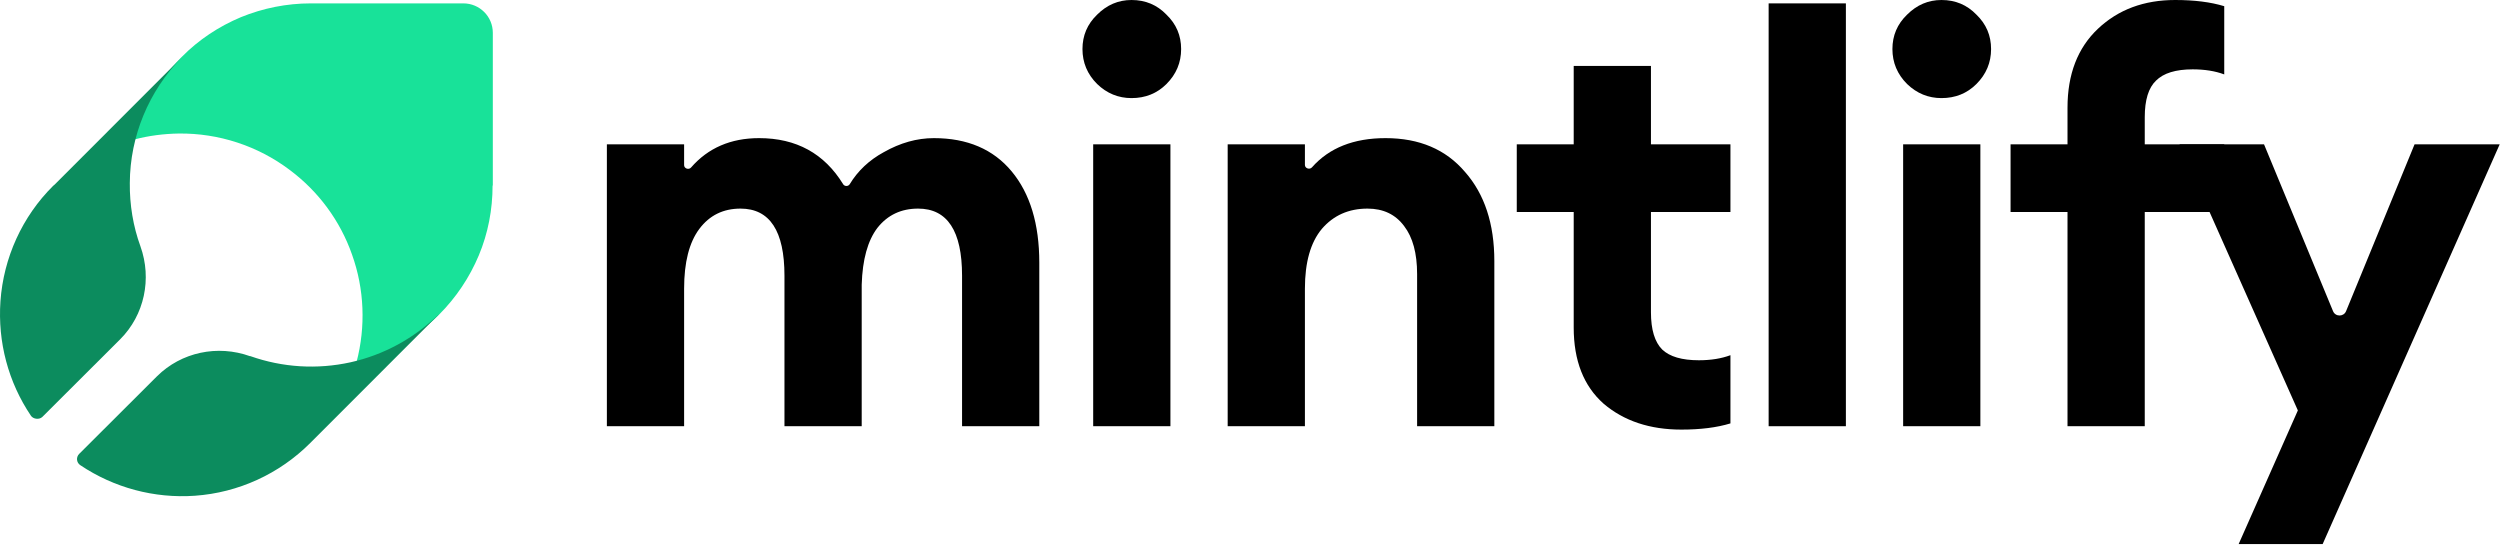
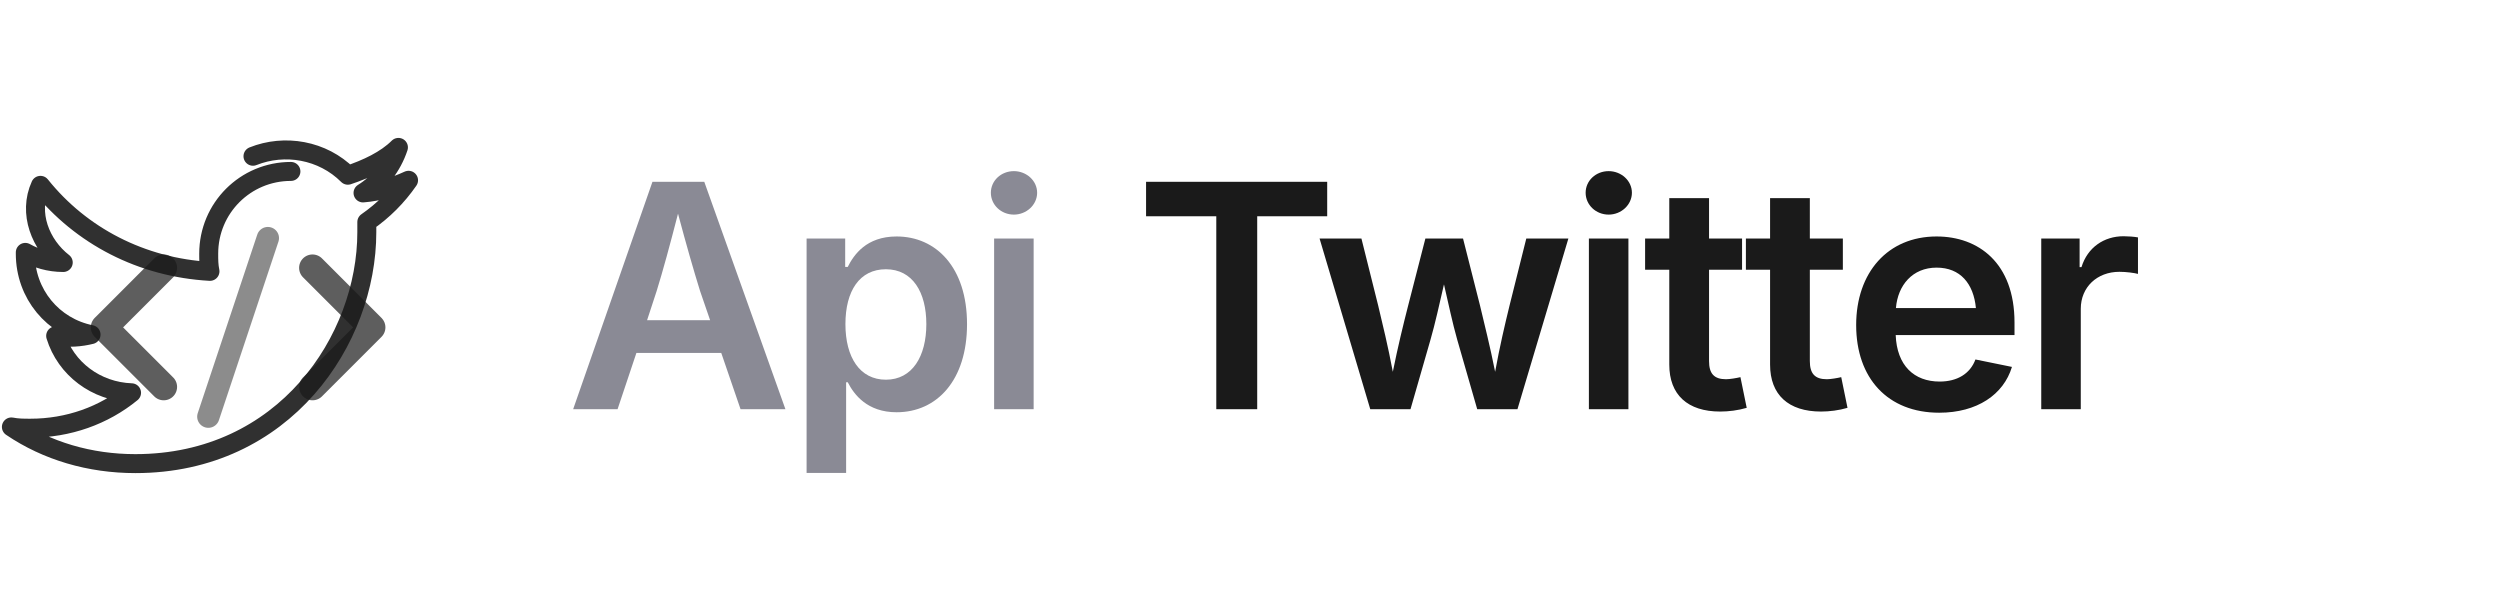
- <svg xmlns="http://www.w3.org/2000/svg" width="1682" height="367" viewBox="0 0 1682 367" fill="none">
-   <path d="M1562.69 366.037H1506.17L1546 276.14L1466.34 97.105H1523.24L1569.66 209.337C1571.28 213.26 1576.84 213.253 1578.45 209.325L1624.52 97.105H1681.79L1562.69 366.037Z" fill="black" />
-   <path d="M1391.02 286.761V142.622H1352.71V97.104H1391.02V72.449C1391.02 49.943 1397.85 32.242 1411.5 19.345C1425.16 6.448 1442.48 0 1463.47 0C1476.37 0 1487.37 1.391 1496.47 4.172V50.069C1490.4 47.793 1483.32 46.656 1475.23 46.656C1463.85 46.656 1455.63 49.184 1450.57 54.242C1445.51 59.046 1442.99 67.265 1442.99 78.897V97.104H1496.47V142.622H1442.99V286.761H1391.02Z" fill="black" />
-   <path d="M1306.22 66.001C1297.37 66.001 1289.66 62.84 1283.08 56.518C1276.51 49.943 1273.22 42.104 1273.22 33C1273.22 23.897 1276.51 16.184 1283.08 9.862C1289.66 3.287 1297.37 0 1306.22 0C1315.58 0 1323.42 3.287 1329.74 9.862C1336.31 16.184 1339.6 23.897 1339.6 33C1339.6 42.104 1336.31 49.943 1329.74 56.518C1323.42 62.84 1315.58 66.001 1306.22 66.001ZM1280.43 286.761V97.104H1332.39V286.761H1280.43Z" fill="black" />
-   <path d="M1189.94 286.761V2.276H1241.91V286.761H1189.94Z" fill="black" />
-   <path d="M1131.24 289.037C1110 289.037 1092.55 283.221 1078.89 271.588C1065.49 259.703 1058.79 242.634 1058.79 220.381V142.622H1020.48V97.104H1058.79V44.38H1110.76V97.104H1164.24V142.622H1110.76V210.14C1110.76 221.772 1113.29 230.117 1118.34 235.174C1123.4 239.979 1131.62 242.381 1143 242.381C1151.09 242.381 1158.17 241.243 1164.24 238.967V284.864C1155.14 287.646 1144.14 289.037 1131.24 289.037Z" fill="black" />
-   <path d="M825.979 286.761V97.104H877.945V110.967C877.945 113.311 881.135 114.347 882.688 112.591C894.273 99.485 910.773 92.932 932.187 92.932C954.946 92.932 972.774 100.518 985.67 115.691C998.82 130.61 1005.39 150.587 1005.39 175.622V286.761H953.429V184.346C953.429 170.438 950.521 159.691 944.704 152.105C938.888 144.265 930.67 140.346 920.049 140.346C907.405 140.346 897.164 144.898 889.325 154.001C881.738 163.105 877.945 176.507 877.945 194.208V286.761H825.979Z" fill="black" />
-   <path d="M761.286 66.001C752.436 66.001 744.723 62.84 738.148 56.518C731.574 49.943 728.286 42.104 728.286 33C728.286 23.897 731.574 16.184 738.148 9.862C744.723 3.287 752.436 0 761.286 0C770.643 0 778.482 3.287 784.804 9.862C791.379 16.184 794.666 23.897 794.666 33C794.666 42.104 791.379 49.943 784.804 56.518C778.482 62.84 770.643 66.001 761.286 66.001ZM735.493 286.761V97.104H787.459V286.761H735.493Z" fill="black" />
-   <path d="M647.273 286.761V185.484C647.273 155.392 637.411 140.346 617.686 140.346C606.307 140.346 597.204 144.645 590.376 153.243C583.801 161.84 580.261 174.61 579.755 191.553V286.761H527.789V185.484C527.789 155.392 517.927 140.346 498.203 140.346C486.571 140.346 477.341 144.898 470.513 154.001C463.685 163.105 460.272 176.507 460.272 194.208V286.761H408.306V97.104H460.272V111.103C460.272 113.435 463.407 114.462 464.939 112.704C476.419 99.522 491.68 92.932 510.72 92.932C535.742 92.932 554.588 103.262 567.259 123.923C568.258 125.553 570.718 125.527 571.712 123.894C577.189 114.891 584.802 107.731 594.548 102.415C605.675 96.093 616.928 92.932 628.307 92.932C650.813 92.932 668.261 100.392 680.652 115.311C693.043 130.231 699.239 150.714 699.239 176.76V286.761H647.273Z" fill="black" />
-   <path d="M331.569 124.833V22.09C331.569 11.065 322.625 2.276 311.764 2.276H209.069C192.938 2.276 176.967 5.472 162.113 11.544C147.26 17.775 133.685 26.724 122.345 38.228L121.546 39.027C106.533 54.207 95.833 73.062 90.402 93.834C100.145 91.277 110.206 89.999 120.268 89.839C147.1 89.52 173.453 98.148 194.855 114.287C214.18 128.668 228.873 148.481 236.859 171.331C245.164 194.5 246.122 219.746 239.893 243.554C260.496 238.122 279.503 227.416 294.675 212.396L295.474 211.597C306.813 200.252 315.917 186.67 322.145 171.81C328.374 156.95 331.409 140.971 331.409 124.833H331.569Z" fill="#18E299" />
-   <path d="M87.337 123.098C87.496 91.579 100.066 61.334 122.182 38.73L36.739 124.212C36.421 124.531 36.102 124.69 35.784 125.008C14.941 145.702 2.371 173.4 0.303 202.69C-1.607 230.07 5.553 257.131 20.828 279.736C22.285 281.892 26.238 282.601 28.466 280.532L80.813 228.319C97.202 211.923 102.293 187.568 94.497 165.759C89.564 152.229 87.178 137.743 87.337 123.098Z" fill="#0C8C5E" />
-   <path d="M294.976 211.605C278.587 227.683 258.062 238.826 235.786 243.761C213.351 248.695 190.121 247.263 168.482 239.622C168.482 239.622 168.323 239.622 168.164 239.622C146.365 231.822 122.022 236.916 105.633 253.153L53.285 305.365C51.057 307.594 51.376 311.255 54.081 313.006C76.674 328.128 103.724 335.451 131.091 333.541C160.368 331.471 187.894 318.896 208.737 298.043L209.533 297.247L294.976 211.764V211.605Z" fill="#0C8C5E" />
+ <svg xmlns="http://www.w3.org/2000/svg" width="168" height="40" viewBox="0 0 168 40" fill="none">
+   <g transform="translate(0, 2)">
+     <path d="M18 6c2.5-1 5.5-0.5 7.5 1.5 1.5-0.5 3-1.2 4-2.2-0.5 1.5-1.5 2.8-2.8 3.6 1.3-0.1 2.5-0.5 3.6-1-0.9 1.3-2 2.4-3.3 3.3v0.8c0 8.5-6.5 18.3-18.3 18.3-3.6 0-7-1-9.8-2.9 0.5 0.1 1 0.1 1.5 0.1 3 0 5.8-1 8-2.8-2.8-0.1-5.2-1.9-6-4.5 1 0.2 2 0.1 2.8-0.1-3-0.6-5.2-3.2-5.2-6.4v-0.1c0.9 0.5 1.9 0.8 3 0.8C1.2 13 0.2 10.5 1.2 8.3c3.2 4 8 6.5 13.4 6.8-0.1-0.5-0.1-0.9-0.1-1.4 0-3.6 2.9-6.5 6.5-6.5" stroke="#1a1a1a" stroke-width="1.5" fill="none" transform="scale(0.85) translate(2, 4)" stroke-linecap="round" stroke-linejoin="round" opacity="0.9" />
+     <path d="M11 16l-4 4 4 4" stroke="#1a1a1a" stroke-width="1.8" stroke-linecap="round" stroke-linejoin="round" opacity="0.7" />
+     <path d="M21 16l4 4-4 4" stroke="#1a1a1a" stroke-width="1.8" stroke-linecap="round" stroke-linejoin="round" opacity="0.7" />
+     <path d="M18 14l-4 12" stroke="#1a1a1a" stroke-width="1.5" stroke-linecap="round" opacity="0.5" />
+   </g>
+   <text x="38" y="27.5" font-family="Inter, -apple-system, BlinkMacSystemFont, sans-serif" font-weight="600" font-size="21" letter-spacing="-0.5">
+     <tspan fill="#8A8A95">Api</tspan>
+     <tspan fill="#1a1a1a">Twitter</tspan>
+   </text>
</svg>
